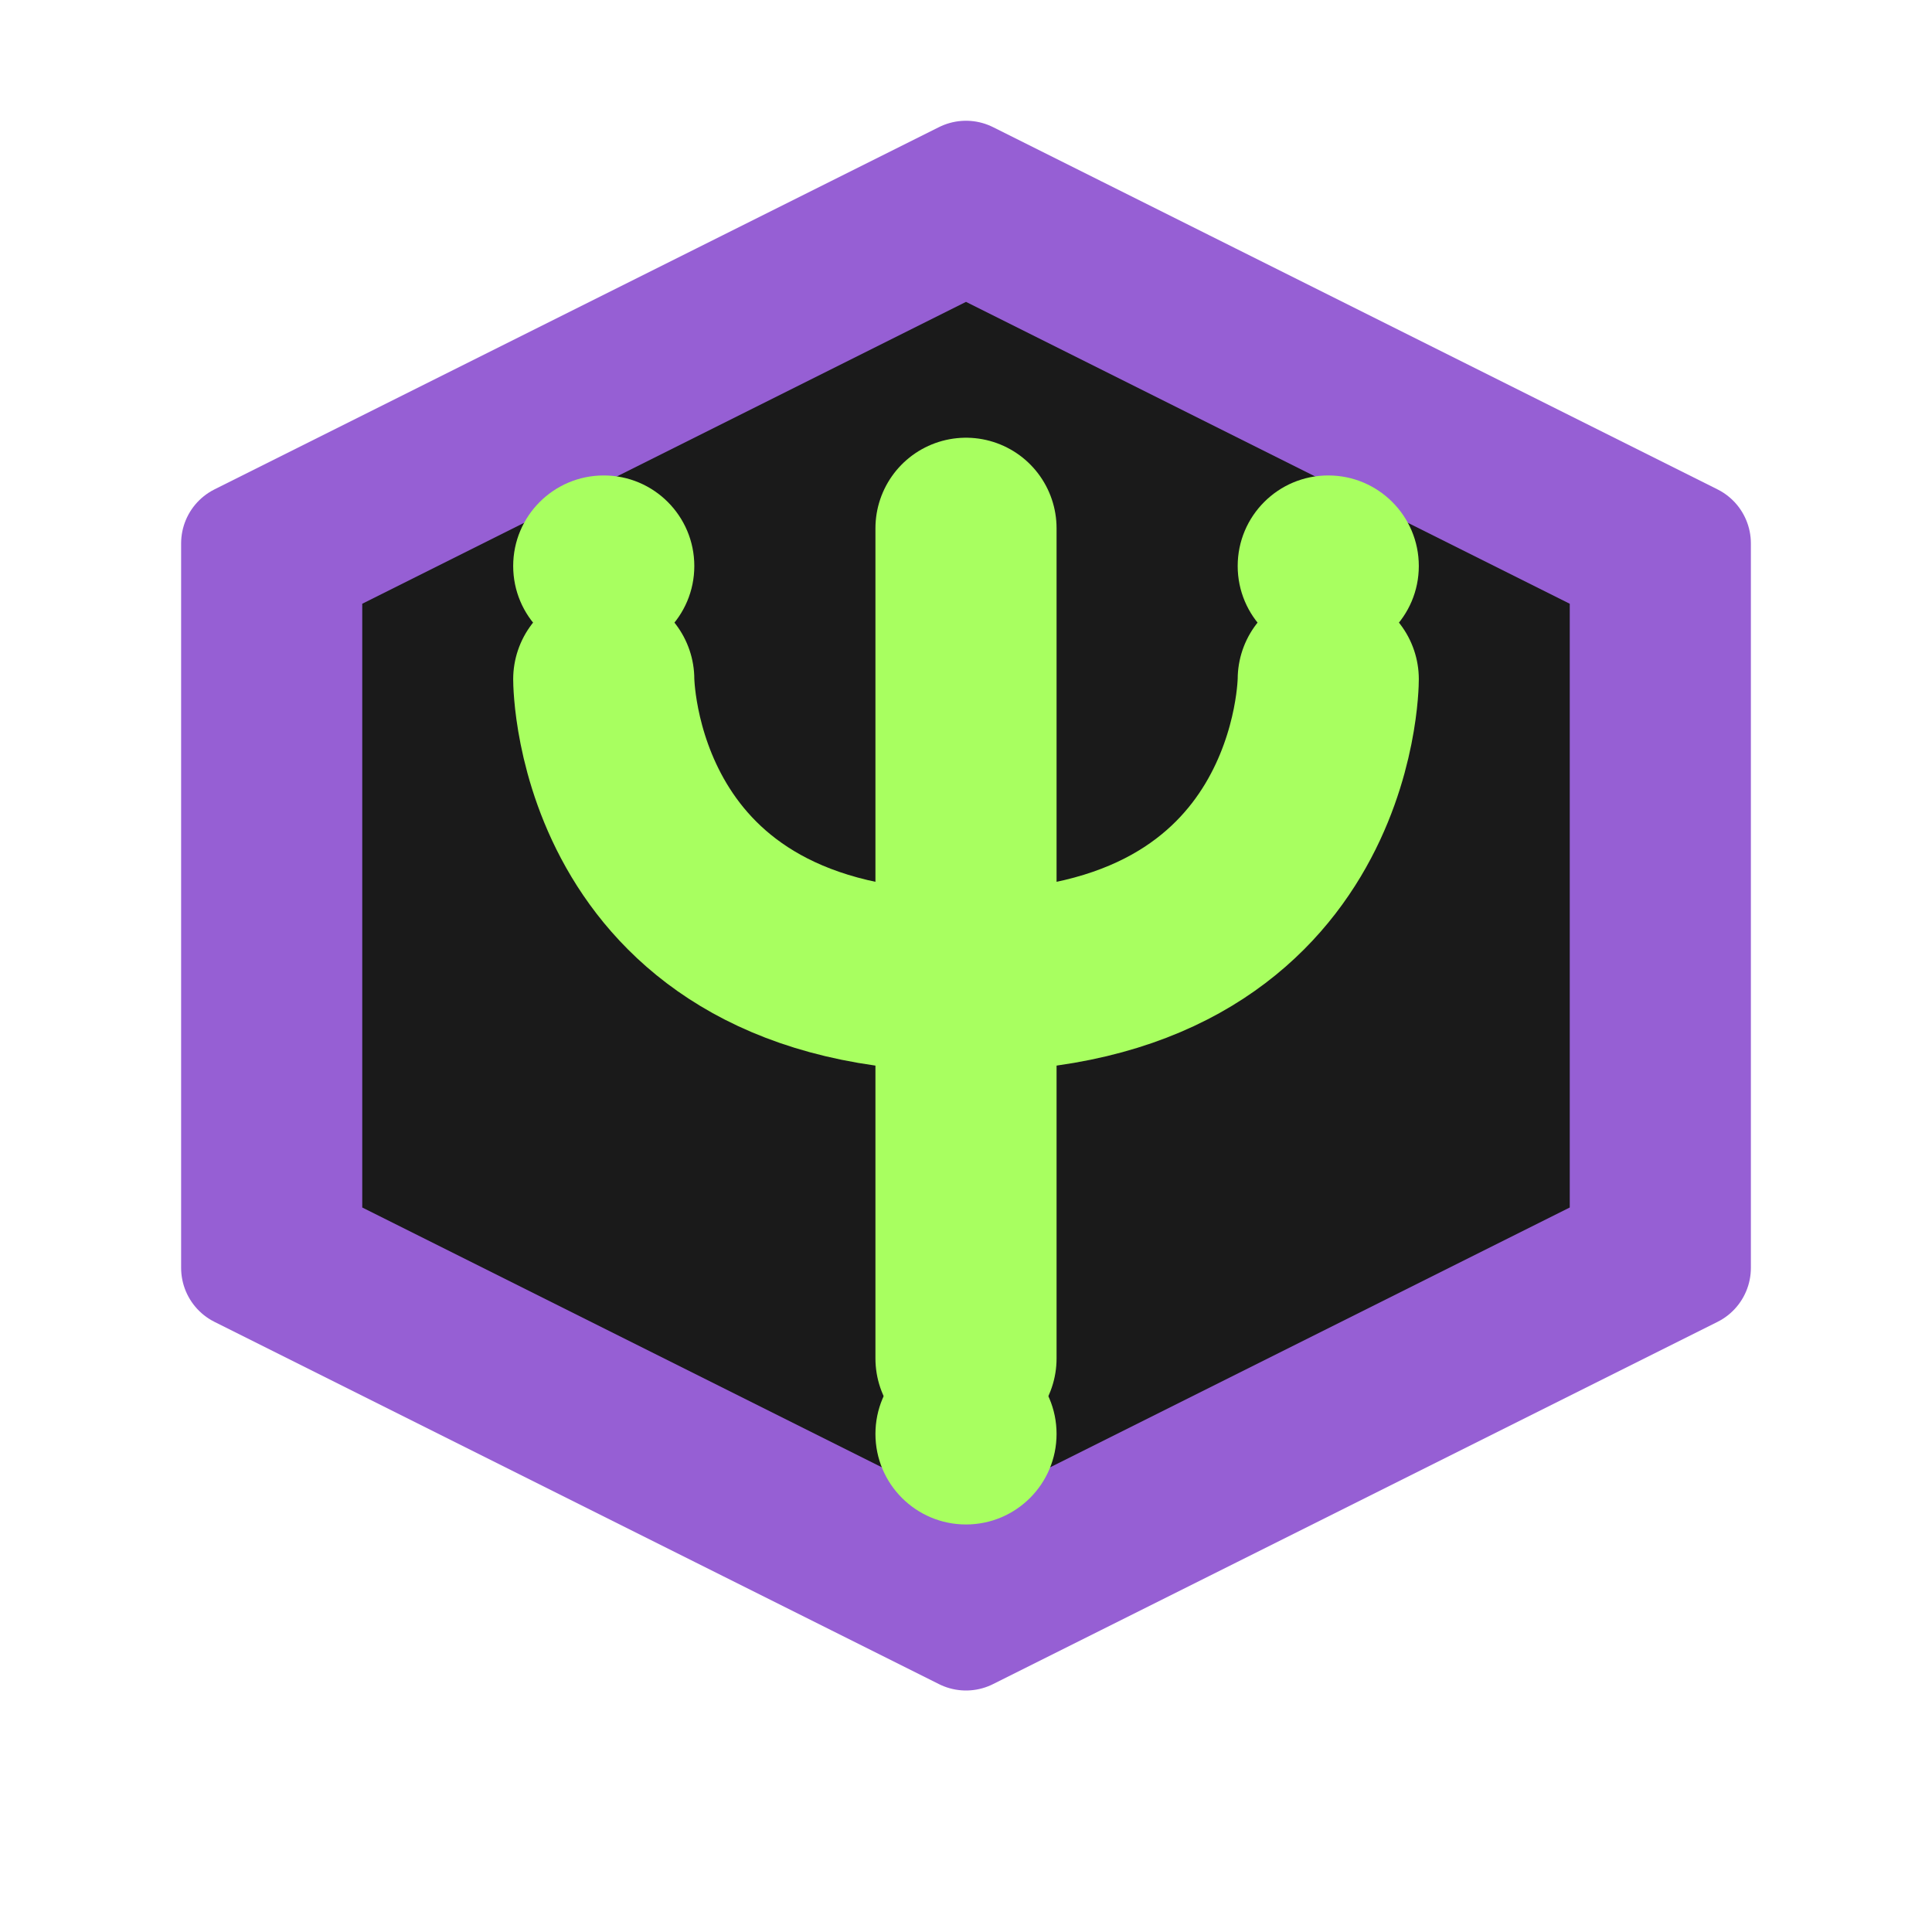
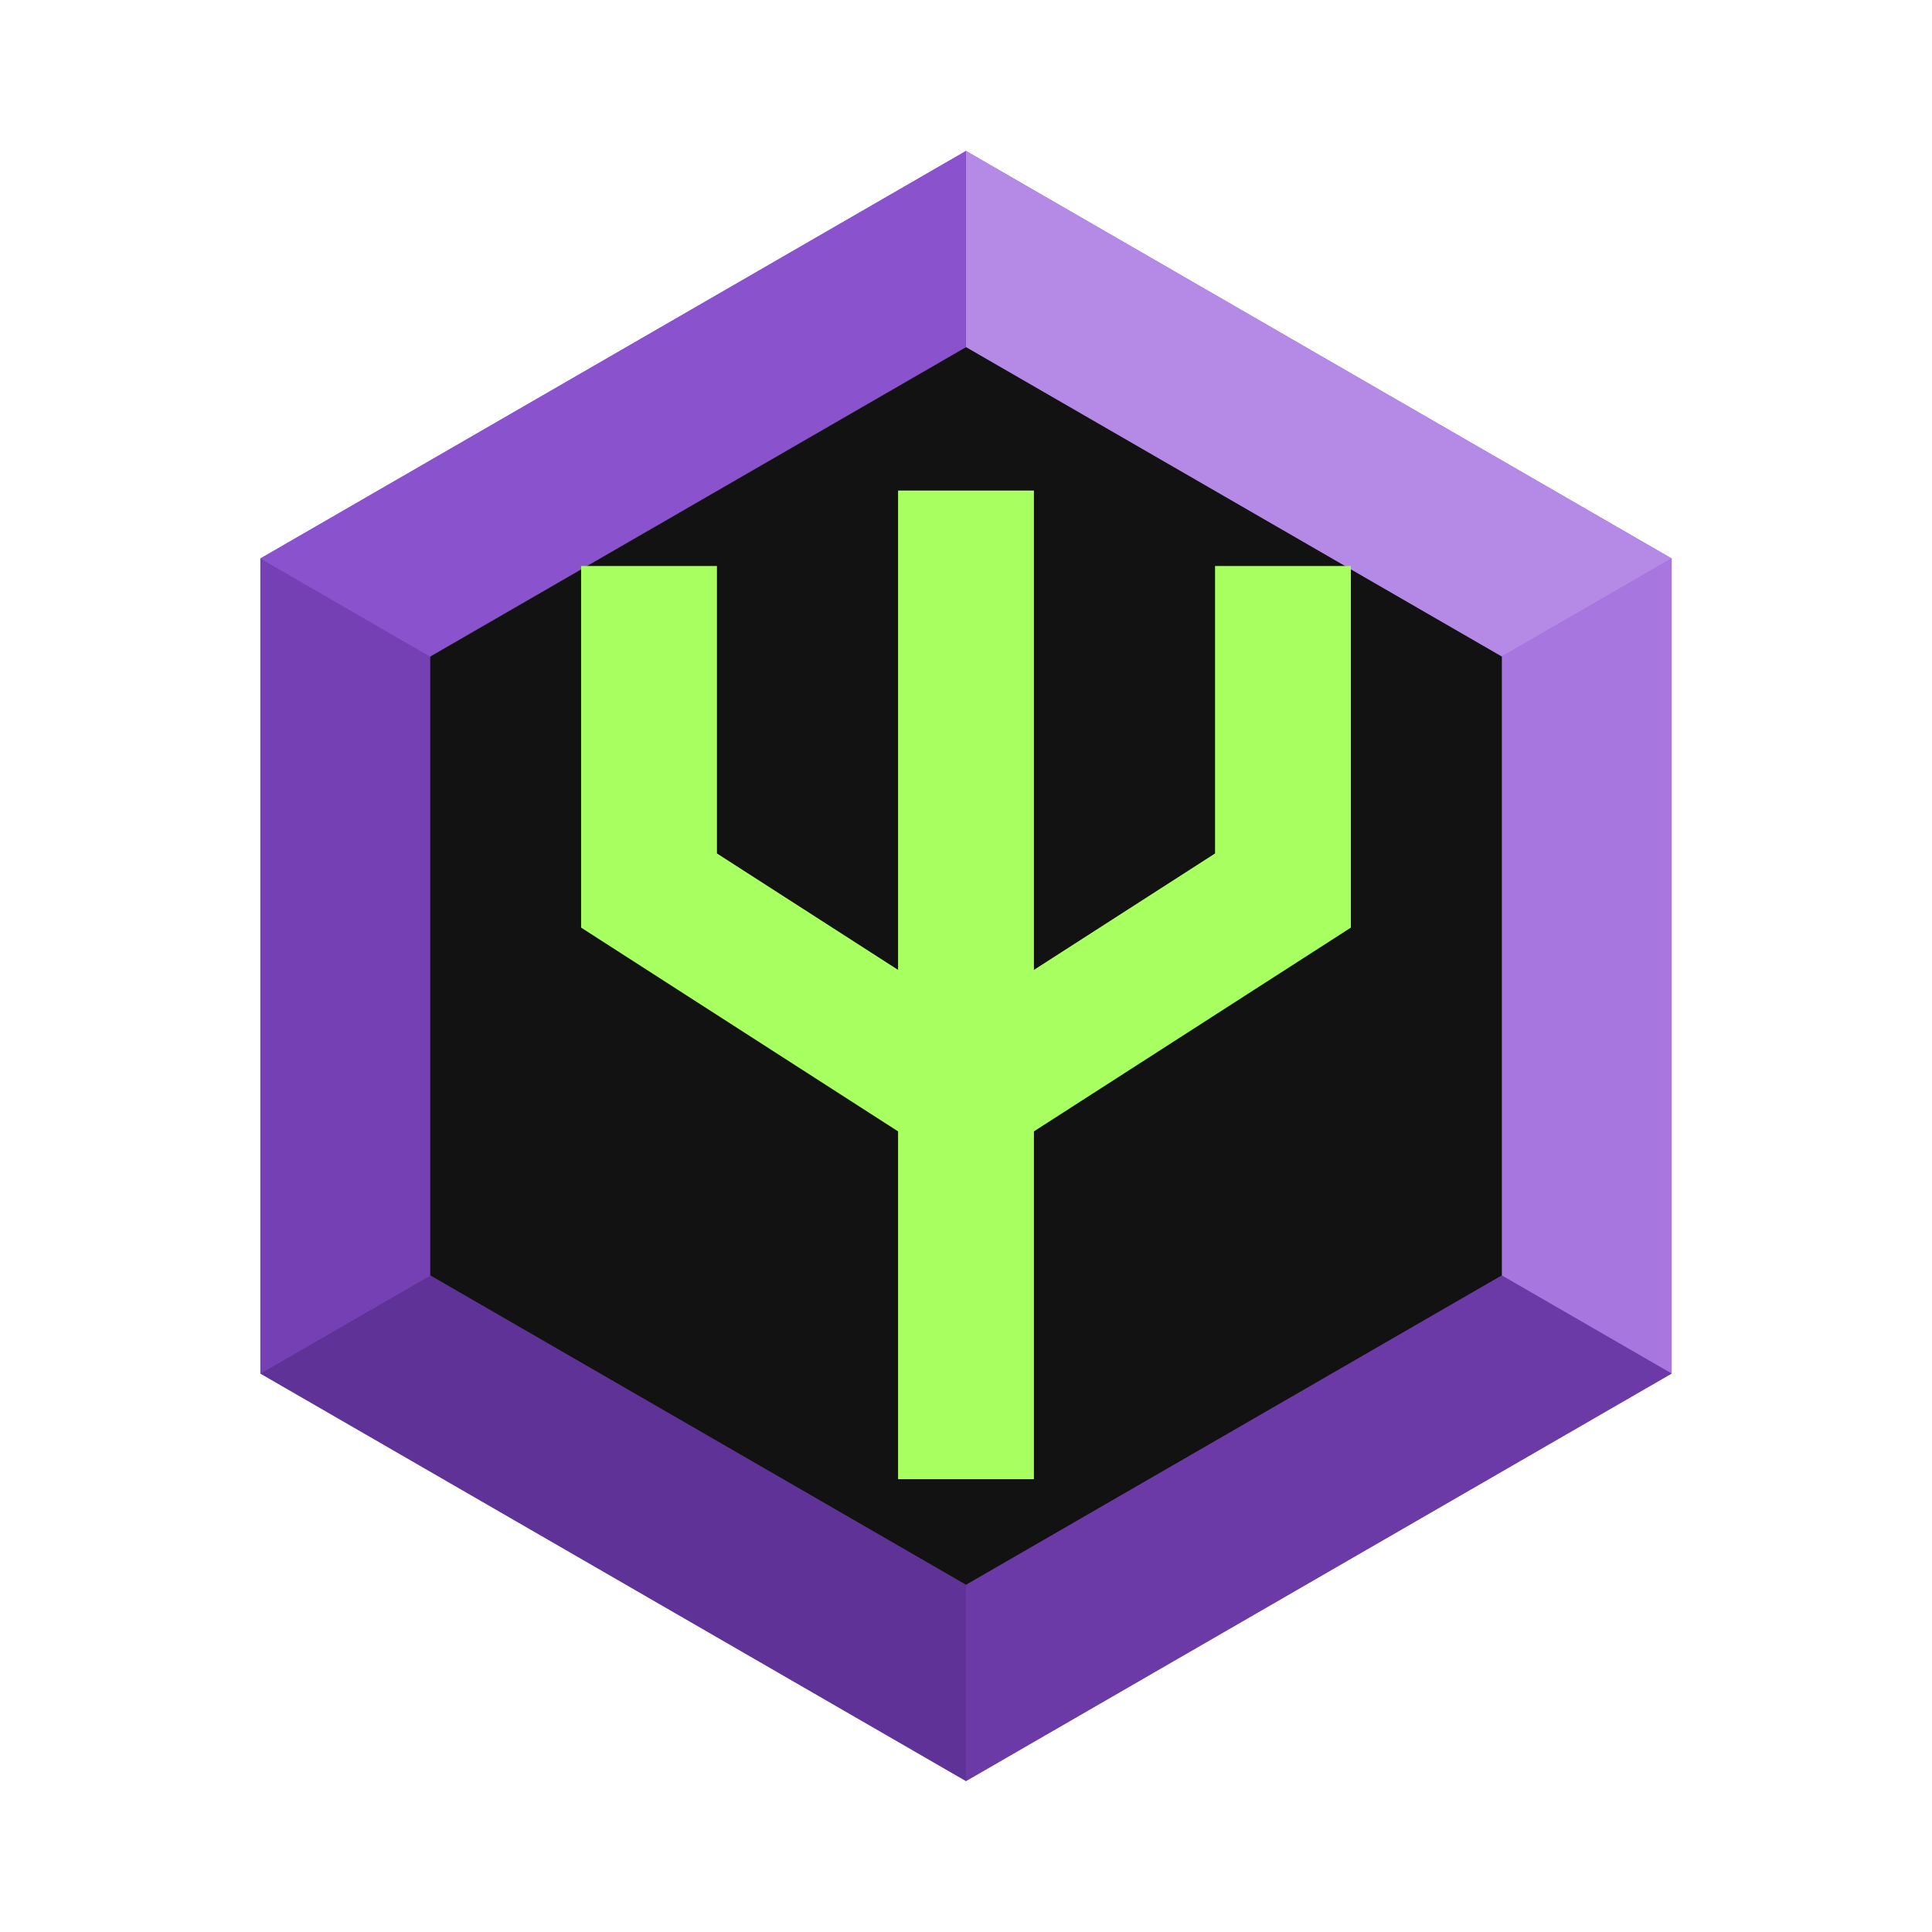
<svg xmlns="http://www.w3.org/2000/svg" viewBox="0 0 512 512" fill="none">
-   <path d="M256 48L448 144V336L256 432L64 336V144L256 48Z" fill="#965FD4" stroke="#965FD4" stroke-width="32" stroke-linejoin="round" />
-   <path d="M256 80L416 160V320L256 400L96 320V160L256 80Z" fill="#1A1A1A" />
-   <path d="M256 140V360" stroke="#A8FF60" stroke-width="48" stroke-linecap="round" />
-   <path d="M160 180C160 180 160 260 256 260C352 260 352 180 352 180" stroke="#A8FF60" stroke-width="48" stroke-linecap="round" stroke-linejoin="round" />
-   <circle cx="160" cy="150" r="24" fill="#A8FF60" />
-   <circle cx="352" cy="150" r="24" fill="#A8FF60" />
-   <circle cx="256" cy="380" r="24" fill="#A8FF60" />
+   <path d="M256 40 L443 148 L443 364 L256 472 L69 364 L69 148 Z" fill="#965FD4" />
+   <path d="M256 40 L443 148 L398 174 L256 92 Z" fill="#B48AE6" />
+   <path d="M443 148 L443 364 L398 338 L398 174 Z" fill="#A876DF" />
+   <path d="M69 148 L256 40 L256 92 L114 174 Z" fill="#8A52CC" />
+   <path d="M69 148 L114 174 L114 338 L69 364 Z" fill="#7440B3" />
+   <path d="M69 364 L114 338 L256 420 L256 472 Z" fill="#5E3296" />
+   <path d="M256 472 L256 420 L398 338 L443 364 Z" fill="#6B3AA6" />
+   <path d="M256 92 L398 174 L398 338 L256 420 L114 338 L114 174 Z" fill="#121212" />
+   <path d="M256 130 V392" stroke="#A8FF60" stroke-width="36" />
+   <path d="M172 150 V236 L256 290 L340 236 V150" stroke="#A8FF60" stroke-width="36" stroke-linejoin="miter" />
</svg>
